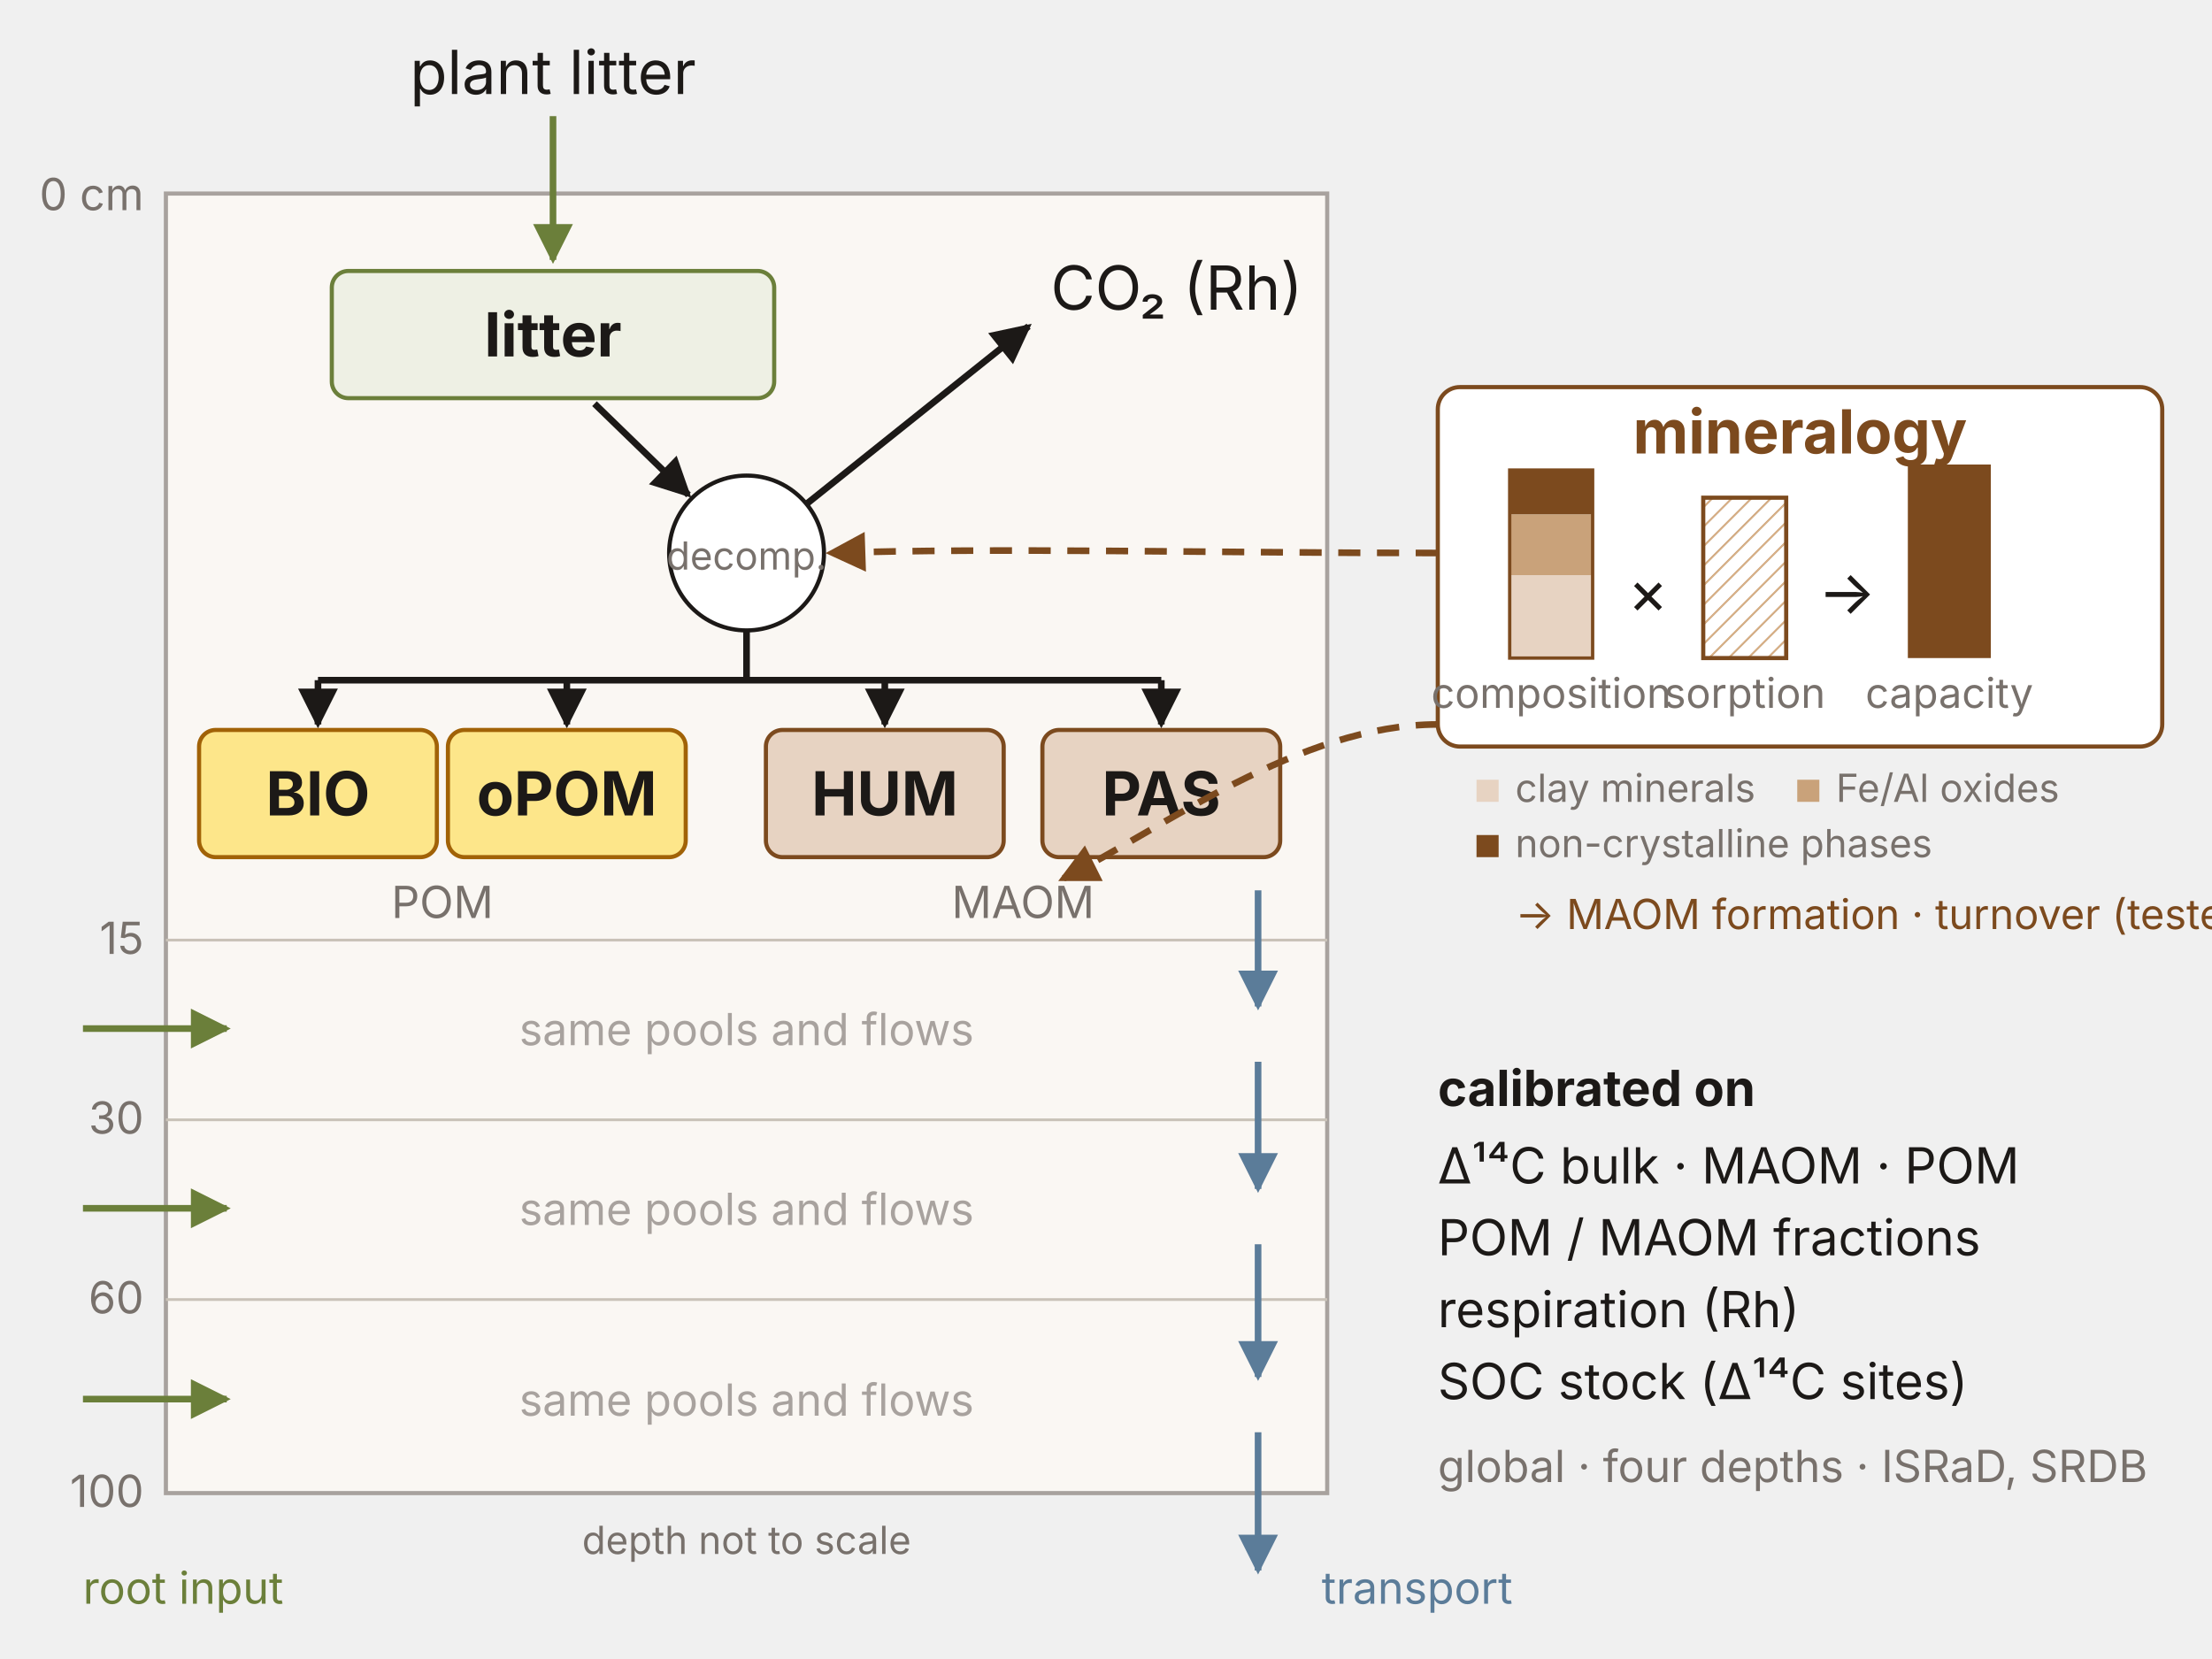
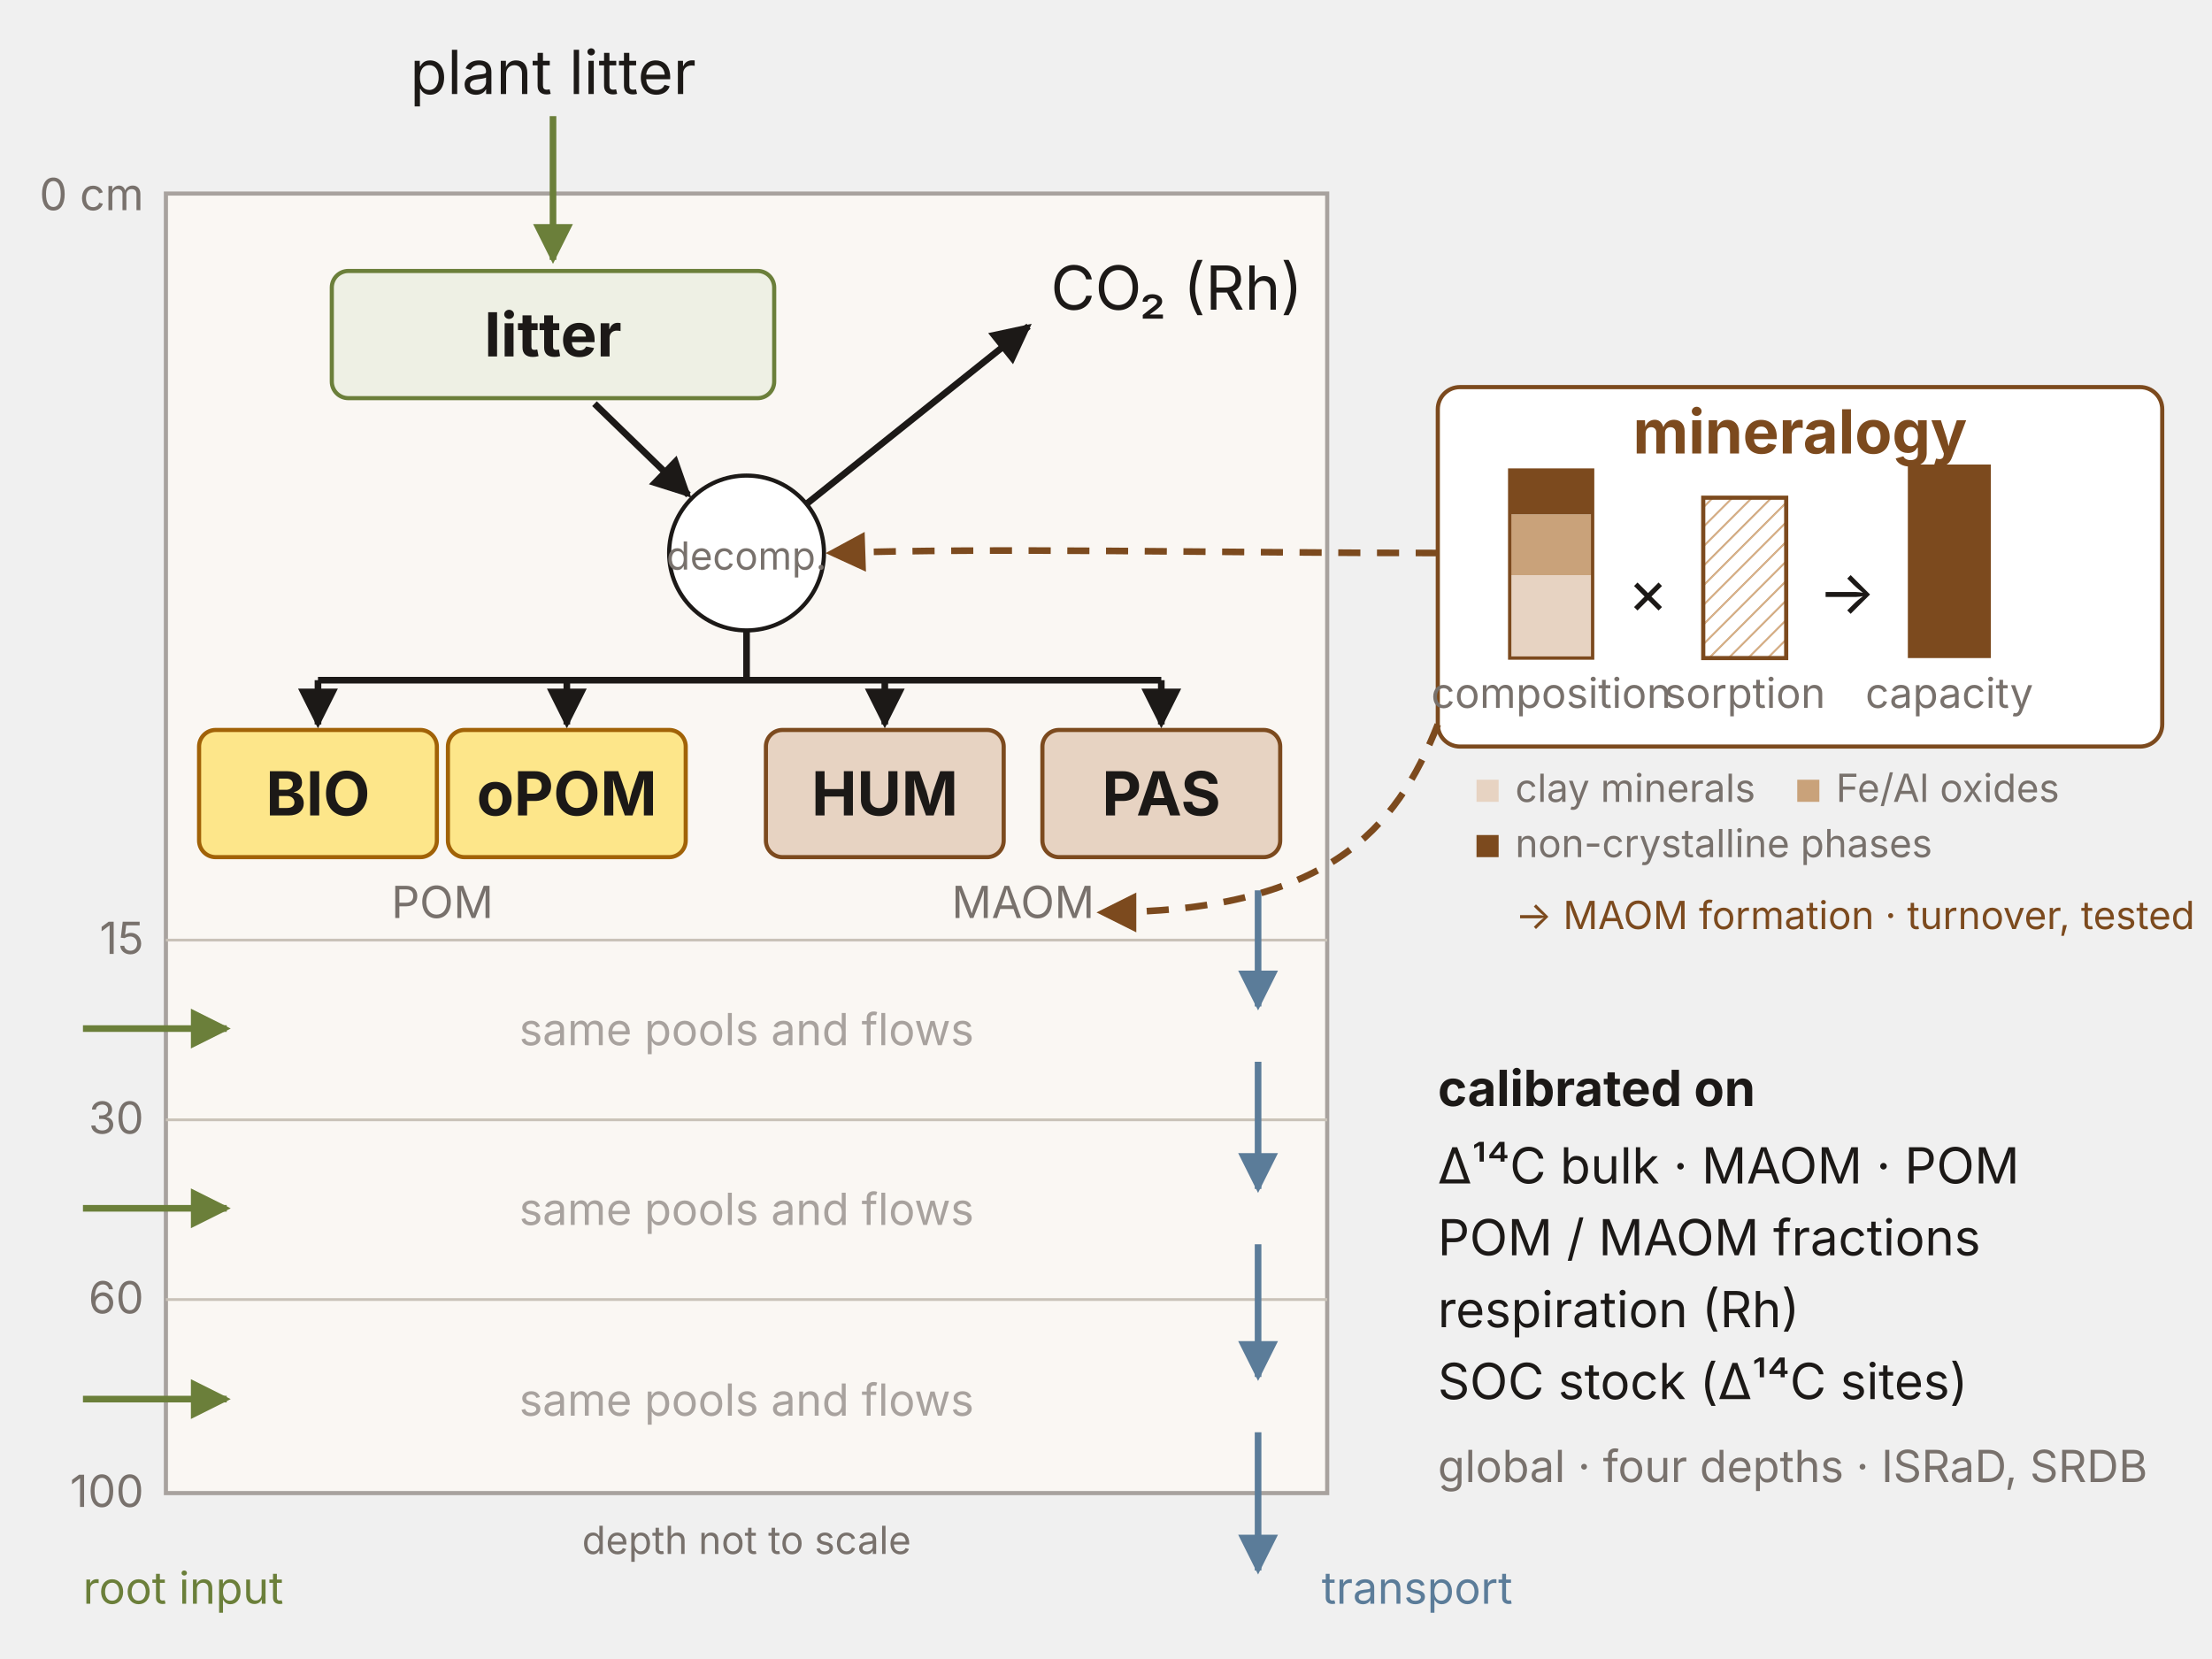
<svg xmlns="http://www.w3.org/2000/svg" viewBox="0 0 800 600" font-family="Inter, Helvetica, Arial, sans-serif" fill="#1c1917">
  <defs>
    <marker id="ah" viewBox="0 0 10 10" refX="9" refY="5" markerWidth="6" markerHeight="6" orient="auto-start-reverse">
      <path d="M0 0 L10 5 L0 10 z" fill="#1c1917" />
    </marker>
    <marker id="ahg" viewBox="0 0 10 10" refX="9" refY="5" markerWidth="6" markerHeight="6" orient="auto-start-reverse">
      <path d="M0 0 L10 5 L0 10 z" fill="#6b7f3a" />
    </marker>
    <marker id="ahb" viewBox="0 0 10 10" refX="9" refY="5" markerWidth="6" markerHeight="6" orient="auto-start-reverse">
      <path d="M0 0 L10 5 L0 10 z" fill="#5b7c99" />
    </marker>
    <marker id="aha" viewBox="0 0 10 10" refX="9" refY="5" markerWidth="6" markerHeight="6" orient="auto-start-reverse">
      <path d="M0 0 L10 5 L0 10 z" fill="#7c4a1e" />
    </marker>
    <pattern id="hatch" width="5" height="5" patternUnits="userSpaceOnUse" patternTransform="rotate(45)">
      <line x1="0" y1="0" x2="0" y2="5" stroke="#c9c2b8" stroke-width="1.2" />
    </pattern>
    <pattern id="hatch2" width="5" height="5" patternUnits="userSpaceOnUse" patternTransform="rotate(45)">
      <line x1="0" y1="0" x2="0" y2="5" stroke="#c9a27a" stroke-width="1.4" />
    </pattern>
  </defs>
  <rect x="60" y="70" width="420" height="470" fill="#faf7f3" stroke="#a8a29e" stroke-width="1.5" />
  <line x1="60" y1="340" x2="480" y2="340" stroke="#c9c2b8" stroke-width="1" />
  <line x1="60" y1="405" x2="480" y2="405" stroke="#c9c2b8" stroke-width="1" />
  <line x1="60" y1="470" x2="480" y2="470" stroke="#c9c2b8" stroke-width="1" />
  <g font-size="16" fill="#78716c" text-anchor="end">
    <text x="52" y="76">0 cm</text>
    <text x="52" y="345">15</text>
    <text x="52" y="410">30</text>
    <text x="52" y="475">60</text>
    <text x="52" y="545">100</text>
  </g>
  <text x="200" y="34" font-size="22" font-weight="400" fill="#1c1917" text-anchor="middle">plant litter</text>
  <line x1="200" y1="42" x2="200" y2="94" stroke="#6b7f3a" stroke-width="2.4" marker-end="url(#ahg)" />
  <rect x="120" y="98" width="160" height="46" rx="6" fill="#eef0e4" stroke="#6b7f3a" stroke-width="1.5" />
  <text x="200.0" y="128.92" font-size="22" font-weight="700" fill="#1c1917" text-anchor="middle">litter</text>
  <circle cx="270" cy="200" r="28" fill="#fff" stroke="#1c1917" stroke-width="1.5" />
  <text x="270" y="206" font-size="14" font-weight="400" fill="#78716c" text-anchor="middle">decomp.</text>
  <line x1="215" y1="146" x2="249" y2="179" stroke="#1c1917" stroke-width="2.4" marker-end="url(#ah)" />
  <line x1="292" y1="182" x2="372" y2="118" stroke="#1c1917" stroke-width="2.4" marker-end="url(#ah)" />
  <text x="380" y="112" font-size="22" font-weight="400" fill="#1c1917" text-anchor="start">CO₂ (Rh)</text>
  <line x1="270" y1="228" x2="270" y2="246" stroke="#1c1917" stroke-width="2.4" />
  <line x1="115" y1="246" x2="420" y2="246" stroke="#1c1917" stroke-width="2.4" />
  <line x1="115" y1="246" x2="115" y2="262" stroke="#1c1917" stroke-width="2.4" marker-end="url(#ah)" />
  <line x1="205" y1="246" x2="205" y2="262" stroke="#1c1917" stroke-width="2.4" marker-end="url(#ah)" />
  <line x1="320" y1="246" x2="320" y2="262" stroke="#1c1917" stroke-width="2.4" marker-end="url(#ah)" />
  <line x1="420" y1="246" x2="420" y2="262" stroke="#1c1917" stroke-width="2.4" marker-end="url(#ah)" />
  <rect x="72" y="264" width="86" height="46" rx="6" fill="#fde68a" stroke="#a16207" stroke-width="1.5" />
  <text x="115.0" y="294.92" font-size="22" font-weight="700" fill="#1c1917" text-anchor="middle">BIO</text>
  <rect x="162" y="264" width="86" height="46" rx="6" fill="#fde68a" stroke="#a16207" stroke-width="1.5" />
  <text x="205.0" y="294.92" font-size="22" font-weight="700" fill="#1c1917" text-anchor="middle">oPOM</text>
  <rect x="277" y="264" width="86" height="46" rx="6" fill="#e7d3c2" stroke="#7c4a1e" stroke-width="1.5" />
  <text x="320.0" y="294.92" font-size="22" font-weight="700" fill="#1c1917" text-anchor="middle">HUM</text>
  <rect x="377" y="264" width="86" height="46" rx="6" fill="#e7d3c2" stroke="#7c4a1e" stroke-width="1.5" />
  <text x="420.0" y="294.92" font-size="22" font-weight="700" fill="#1c1917" text-anchor="middle">PAS</text>
  <text x="160" y="332" font-size="16" font-weight="400" fill="#78716c" text-anchor="middle">POM</text>
  <text x="370" y="332" font-size="16" font-weight="400" fill="#78716c" text-anchor="middle">MAOM</text>
  <text x="270" y="378" font-size="16" font-weight="400" fill="#a8a29e" text-anchor="middle">same pools and flows</text>
  <text x="270" y="443" font-size="16" font-weight="400" fill="#a8a29e" text-anchor="middle">same pools and flows</text>
  <text x="270" y="512" font-size="16" font-weight="400" fill="#a8a29e" text-anchor="middle">same pools and flows</text>
  <line x1="30" y1="372" x2="82" y2="372" stroke="#6b7f3a" stroke-width="2.4" marker-end="url(#ahg)" />
  <line x1="30" y1="437" x2="82" y2="437" stroke="#6b7f3a" stroke-width="2.4" marker-end="url(#ahg)" />
  <line x1="30" y1="506" x2="82" y2="506" stroke="#6b7f3a" stroke-width="2.4" marker-end="url(#ahg)" />
  <text x="30" y="580" font-size="16" font-weight="400" fill="#6b7f3a" text-anchor="start">root input</text>
  <line x1="455" y1="322" x2="455" y2="364" stroke="#5b7c99" stroke-width="2.4" marker-end="url(#ahb)" />
  <line x1="455" y1="384" x2="455" y2="430" stroke="#5b7c99" stroke-width="2.4" marker-end="url(#ahb)" />
  <line x1="455" y1="450" x2="455" y2="498" stroke="#5b7c99" stroke-width="2.4" marker-end="url(#ahb)" />
  <line x1="455" y1="518" x2="455" y2="568" stroke="#5b7c99" stroke-width="2.4" marker-end="url(#ahb)" />
  <text x="478" y="580" font-size="16" font-weight="400" fill="#5b7c99" text-anchor="start">transport</text>
  <rect x="520" y="140" width="262" height="130" rx="8" fill="#fff" stroke="#7c4a1e" stroke-width="1.5" />
  <text x="651" y="164" font-size="22" font-weight="700" fill="#7c4a1e" text-anchor="middle">mineralogy</text>
  <rect x="546" y="208" width="30" height="30" fill="#e7d3c2" />
  <rect x="546" y="186" width="30" height="22" fill="#c9a27a" />
  <rect x="546" y="170" width="30" height="16" fill="#7c4a1e" />
  <rect x="546" y="170" width="30" height="68" fill="none" stroke="#7c4a1e" stroke-width="1.2" />
  <text x="561" y="256" font-size="15" font-weight="400" fill="#78716c" text-anchor="middle">composition</text>
  <text x="596" y="222" font-size="22" font-weight="400" fill="#1c1917" text-anchor="middle">×</text>
  <rect x="616" y="180" width="30" height="58" fill="url(#hatch2)" stroke="#7c4a1e" stroke-width="1.5" />
  <text x="631" y="256" font-size="15" font-weight="400" fill="#78716c" text-anchor="middle">sorption</text>
  <text x="668" y="222" font-size="22" font-weight="400" fill="#1c1917" text-anchor="middle">→</text>
  <rect x="690" y="168" width="30" height="70" fill="#7c4a1e" />
  <text x="705" y="256" font-size="15" font-weight="400" fill="#78716c" text-anchor="middle">capacity</text>
  <rect x="534" y="282" width="8" height="8" fill="#e7d3c2" />
  <rect x="650" y="282" width="8" height="8" fill="#c9a27a" />
  <rect x="534" y="302" width="8" height="8" fill="#7c4a1e" />
  <g font-size="14" fill="#78716c">
    <text x="548" y="290">clay minerals</text>
    <text x="664" y="290">Fe/Al oxides</text>
    <text x="548" y="310">non-crystalline phases</text>
  </g>
  <g stroke="#7c4a1e" stroke-width="2.4" stroke-dasharray="8 6" fill="none" marker-end="url(#aha)">
    <path d="M520 200 C 440 200, 360 198, 300 200" />
-     <path d="M520 262 C 470 262, 420 300, 384 318" />
+     <path d="M520 262 C 505 300, 480 330, 398 330" />
  </g>
-   <text x="548" y="336" font-size="15" font-weight="400" fill="#7c4a1e" text-anchor="start">→ MAOM formation · turnover (tested)</text>
+   <text x="548" y="336" font-size="14" font-weight="400" fill="#7c4a1e" text-anchor="start">→ MAOM formation · turnover, tested</text>
  <g font-size="18">
    <text x="520" y="400" font-weight="700">calibrated on</text>
    <text x="520" y="428">Δ¹⁴C bulk · MAOM · POM</text>
    <text x="520" y="454">POM / MAOM fractions</text>
    <text x="520" y="480">respiration (Rh)</text>
    <text x="520" y="506">SOC stock (Δ¹⁴C sites)</text>
    <text x="520" y="536" fill="#78716c" font-size="16">global · four depths · ISRaD, SRDB</text>
  </g>
  <text x="270" y="562" font-size="14" font-weight="400" fill="#78716c" text-anchor="middle">depth not to scale</text>
</svg>
